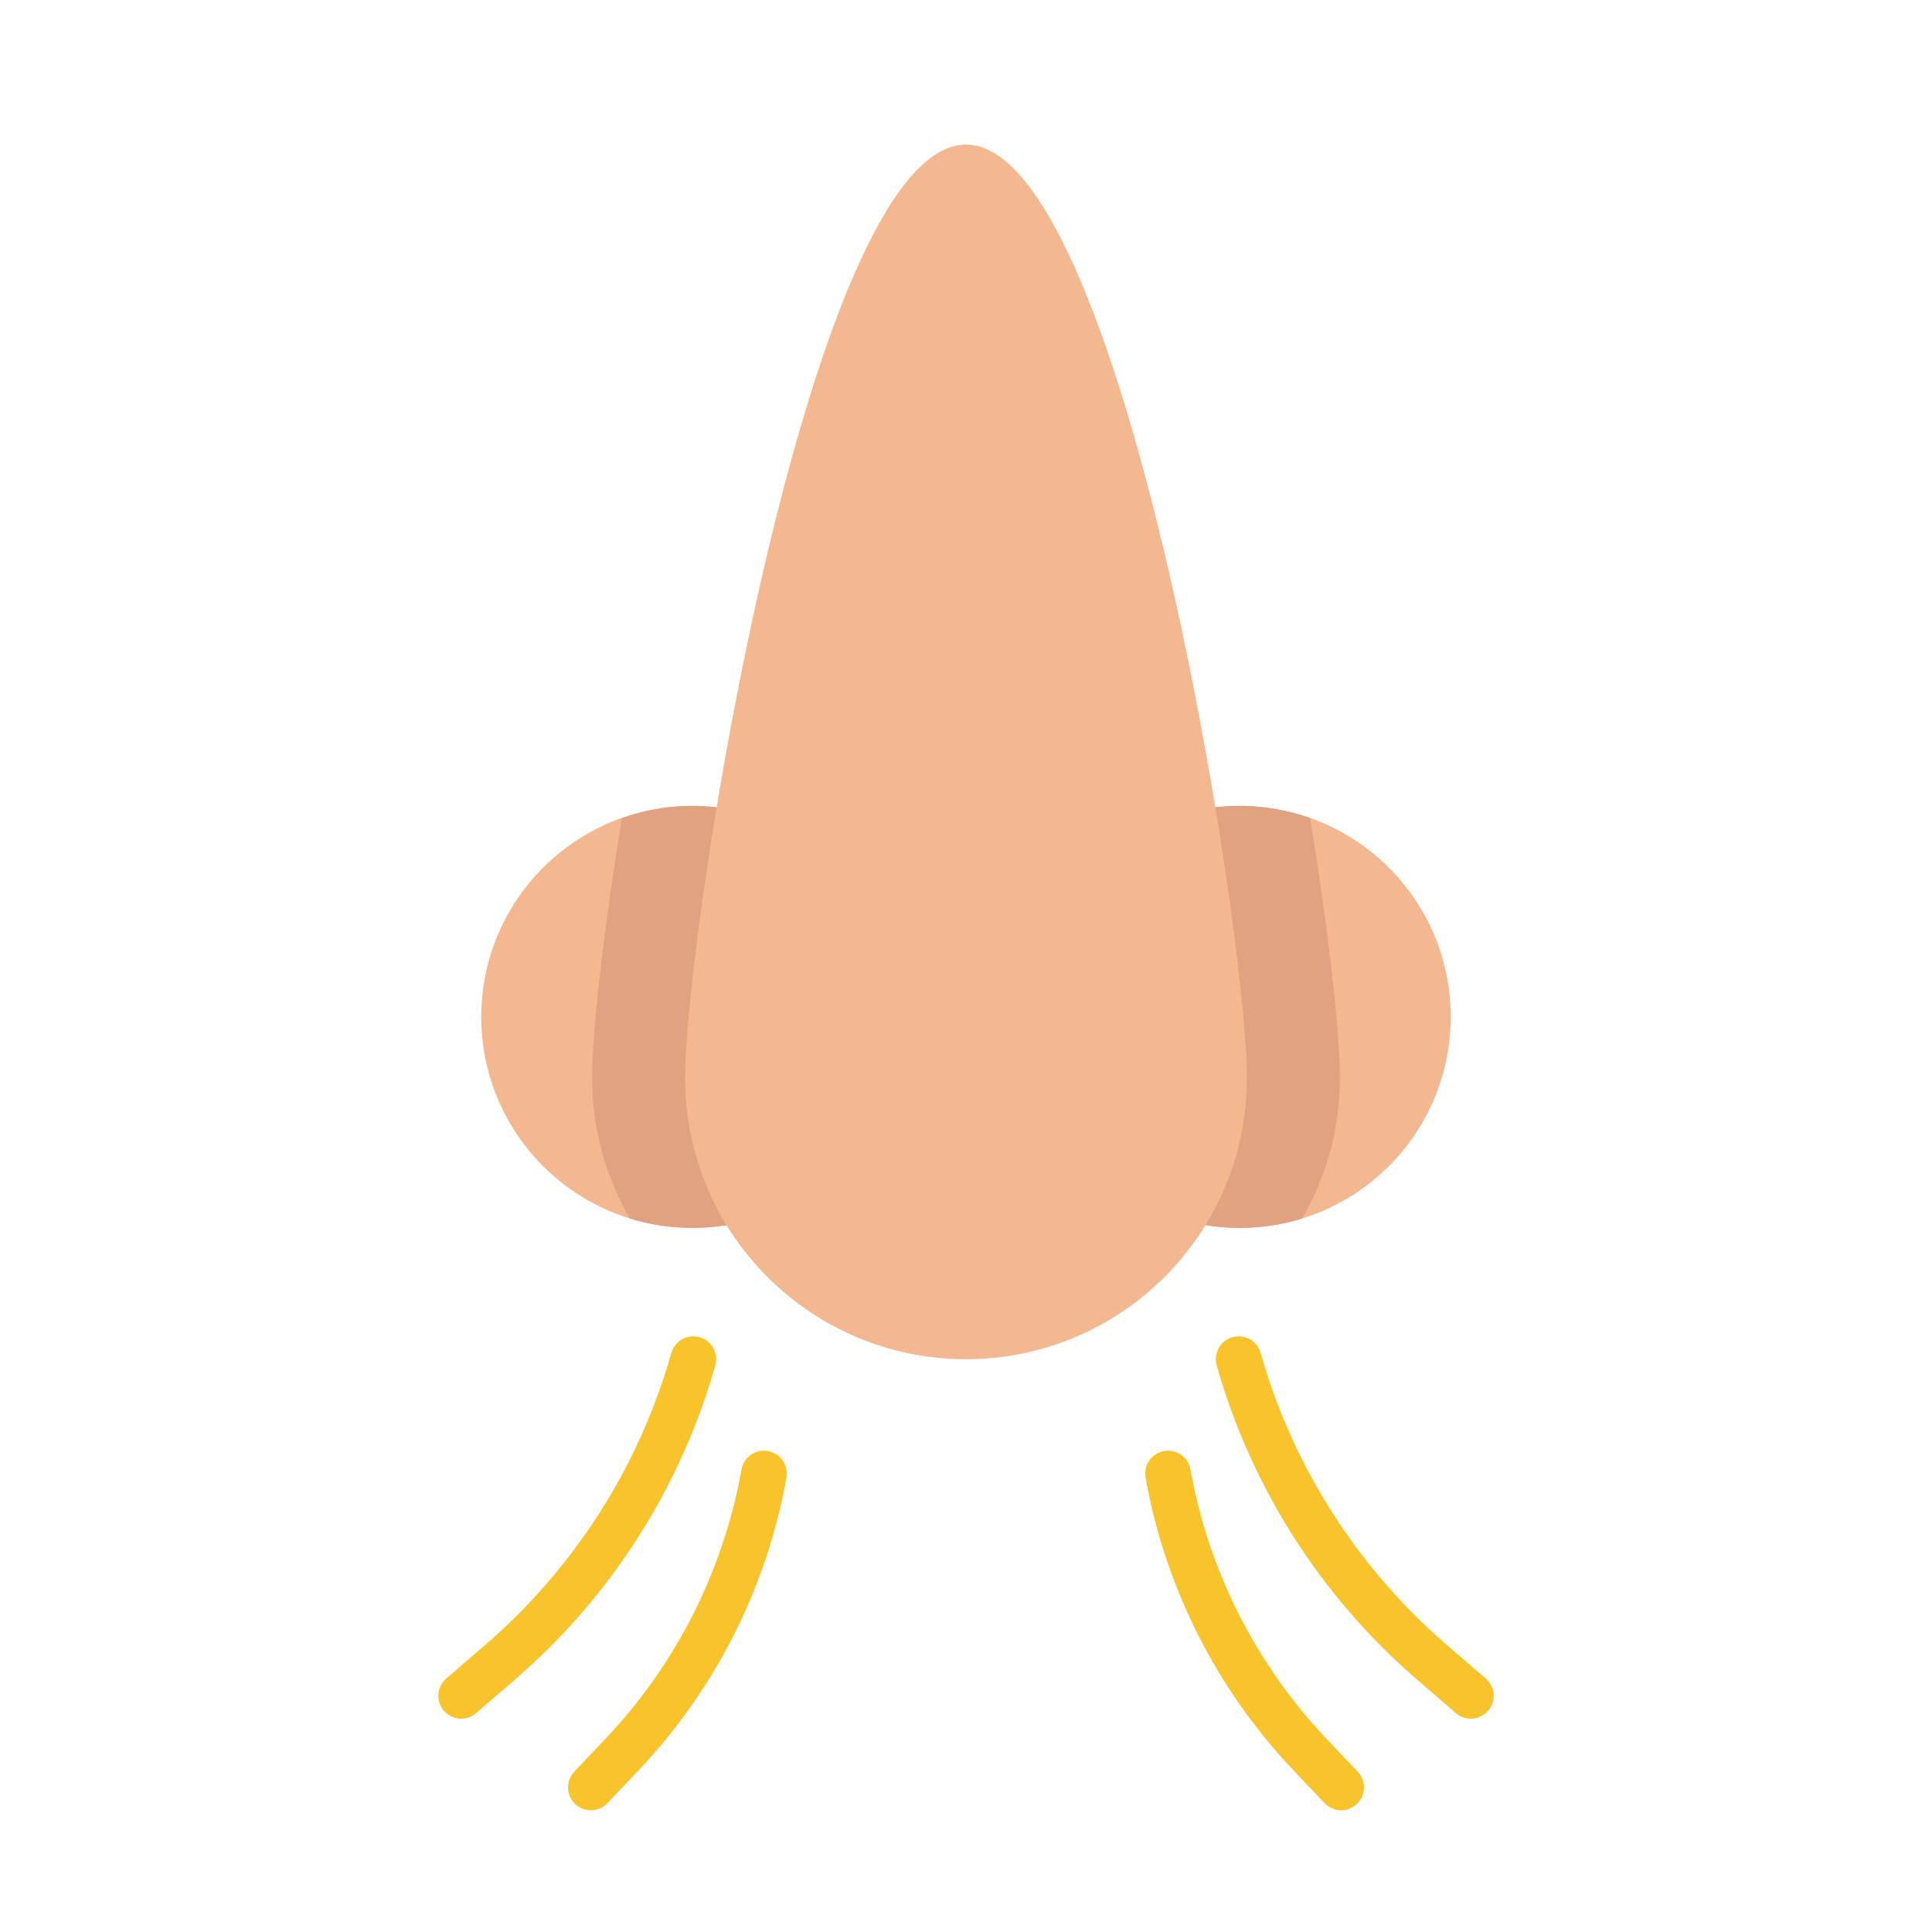
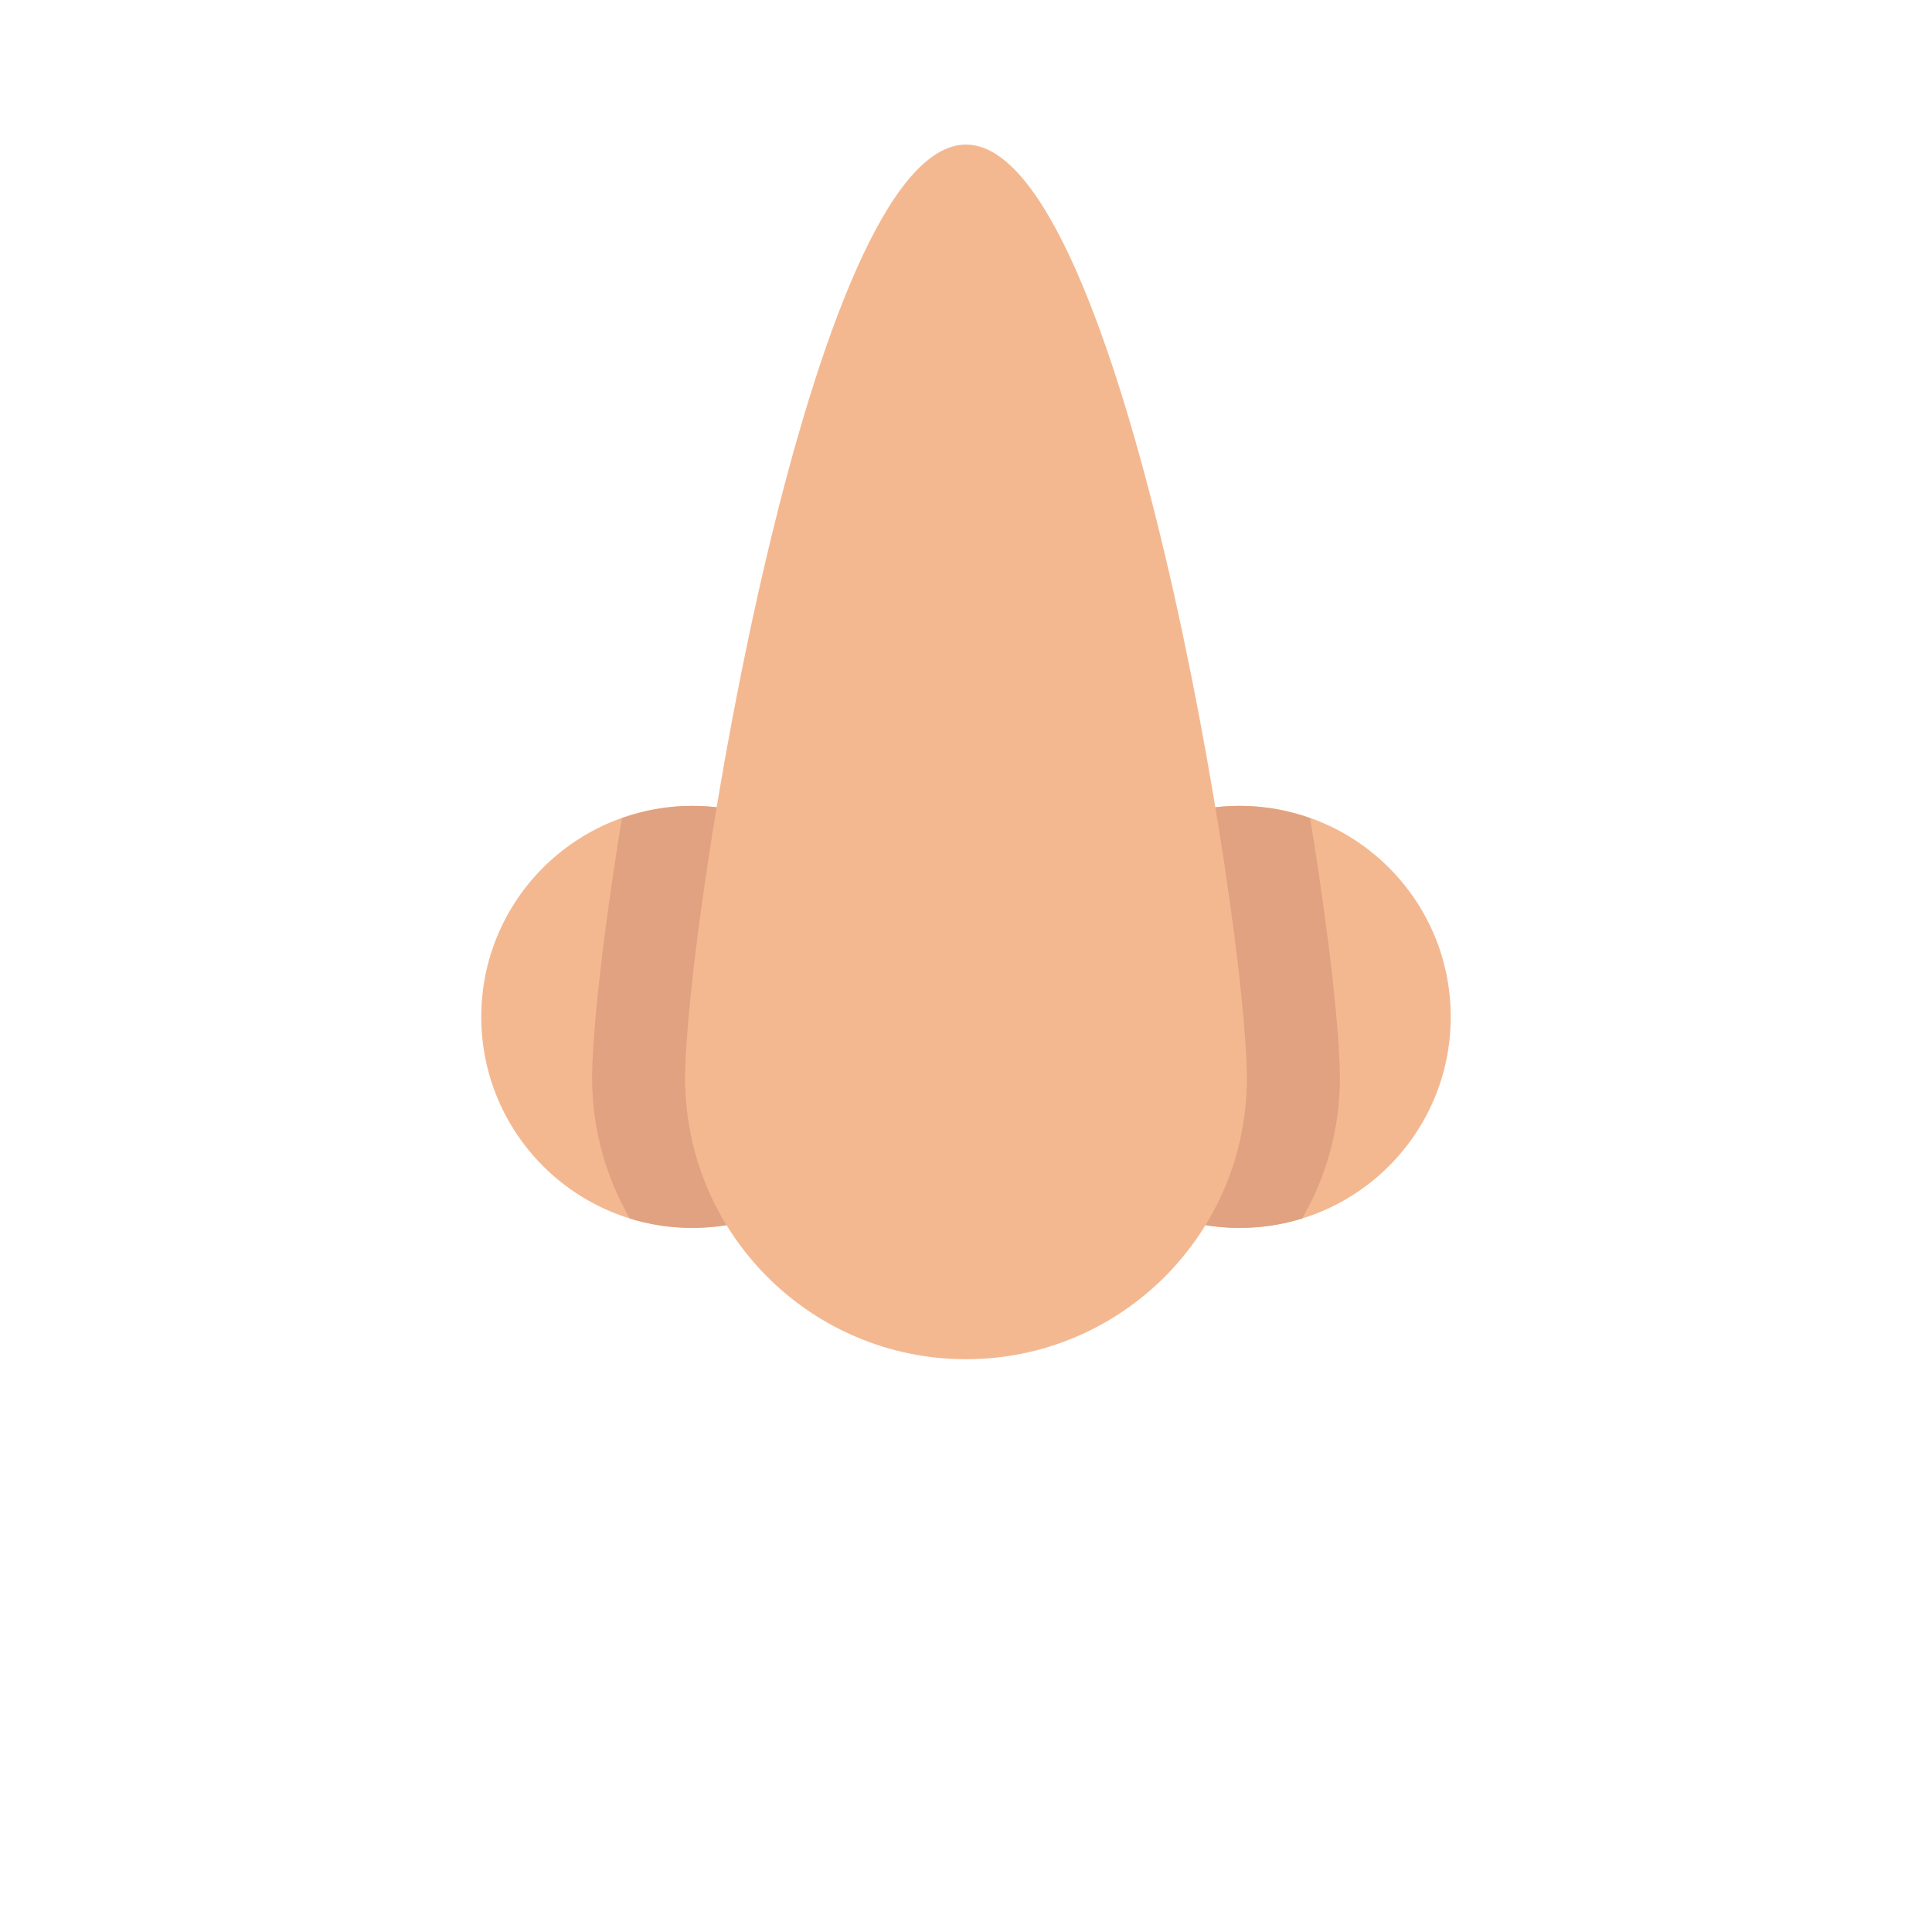
<svg xmlns="http://www.w3.org/2000/svg" version="1.1" x="0px" y="0px" width="556px" height="556px" viewBox="0 0 556 556" enable-background="new 0 0 556 556" xml:space="preserve">
-   <g id="vanilla">
-     <g>
+   <g id="vanilla" display="none">
+     <g display="inline">
      <circle fill="#F4B891" cx="199.225" cy="292.646" r="60.725" />
      <path fill="#E0A280" d="M259.949,292.646c0,33.538-27.187,60.725-60.724,60.725c-6.257,0-12.291-0.95-17.97-2.707    c-6.862-11.879-10.85-25.626-10.85-40.331c0-13.019,3.095-41.341,8.564-74.876c6.344-2.248,13.142-3.535,20.256-3.535    C232.763,231.922,259.949,259.109,259.949,292.646z" />
      <circle fill="#F4B891" cx="356.775" cy="292.646" r="60.725" />
      <path fill="#E0A280" d="M296.051,292.646c0,33.538,27.187,60.725,60.724,60.725c6.257,0,12.291-0.95,17.97-2.707    c6.862-11.879,10.85-25.626,10.85-40.331c0-13.019-3.095-41.341-8.564-74.876c-6.344-2.248-13.142-3.535-20.256-3.535    C323.237,231.922,296.051,259.109,296.051,292.646z" />
      <path fill="#F4B891" d="M358.828,310.333c0,44.64-36.188,80.828-80.828,80.828s-80.828-36.188-80.828-80.828    S233.36,41.608,278,41.608S358.828,265.693,358.828,310.333z" />
      <path fill="none" stroke="#F9C32C" stroke-width="13.143" stroke-linecap="round" stroke-linejoin="round" stroke-miterlimit="10" d="    M356.471,391.16L356.471,391.16c9.606,33.867,28.927,64.177,55.575,87.18l11.233,9.697" />
      <path fill="none" stroke="#F9C32C" stroke-width="13.143" stroke-linecap="round" stroke-linejoin="round" stroke-miterlimit="10" d="    M336.144,424.07L336.144,424.07c5.425,30.377,19.634,58.497,40.87,80.885l8.952,9.437" />
      <path fill="none" stroke="#F9C32C" stroke-width="13.143" stroke-linecap="round" stroke-linejoin="round" stroke-miterlimit="10" d="    M199.529,391.16L199.529,391.16c-9.606,33.867-28.927,64.177-55.575,87.18l-11.233,9.697" />
      <path fill="none" stroke="#F9C32C" stroke-width="13.143" stroke-linecap="round" stroke-linejoin="round" stroke-miterlimit="10" d="    M219.856,424.07L219.856,424.07c-5.425,30.377-19.634,58.497-40.87,80.885l-8.952,9.437" />
    </g>
  </g>
-   <g id="none" display="none">
-     <g display="inline">
+   <g id="none">
+     <g>
      <circle fill="#F4B891" cx="199.225" cy="292.646" r="60.725" />
      <path fill="#E0A280" d="M259.949,292.646c0,33.538-27.187,60.725-60.724,60.725c-6.257,0-12.291-0.95-17.97-2.707    c-6.862-11.879-10.85-25.626-10.85-40.331c0-13.019,3.095-41.341,8.564-74.876c6.344-2.248,13.142-3.535,20.256-3.535    C232.763,231.922,259.949,259.109,259.949,292.646z" />
      <circle fill="#F4B891" cx="356.775" cy="292.646" r="60.725" />
      <path fill="#E0A280" d="M296.051,292.646c0,33.538,27.187,60.725,60.724,60.725c6.257,0,12.291-0.95,17.97-2.707    c6.862-11.879,10.85-25.626,10.85-40.331c0-13.019-3.095-41.341-8.564-74.876c-6.344-2.248-13.142-3.535-20.256-3.535    C323.237,231.922,296.051,259.109,296.051,292.646z" />
      <path fill="#F4B891" d="M358.828,310.333c0,44.64-36.188,80.828-80.828,80.828s-80.828-36.188-80.828-80.828    S233.36,41.608,278,41.608S358.828,265.693,358.828,310.333z" />
    </g>
  </g>
</svg>
